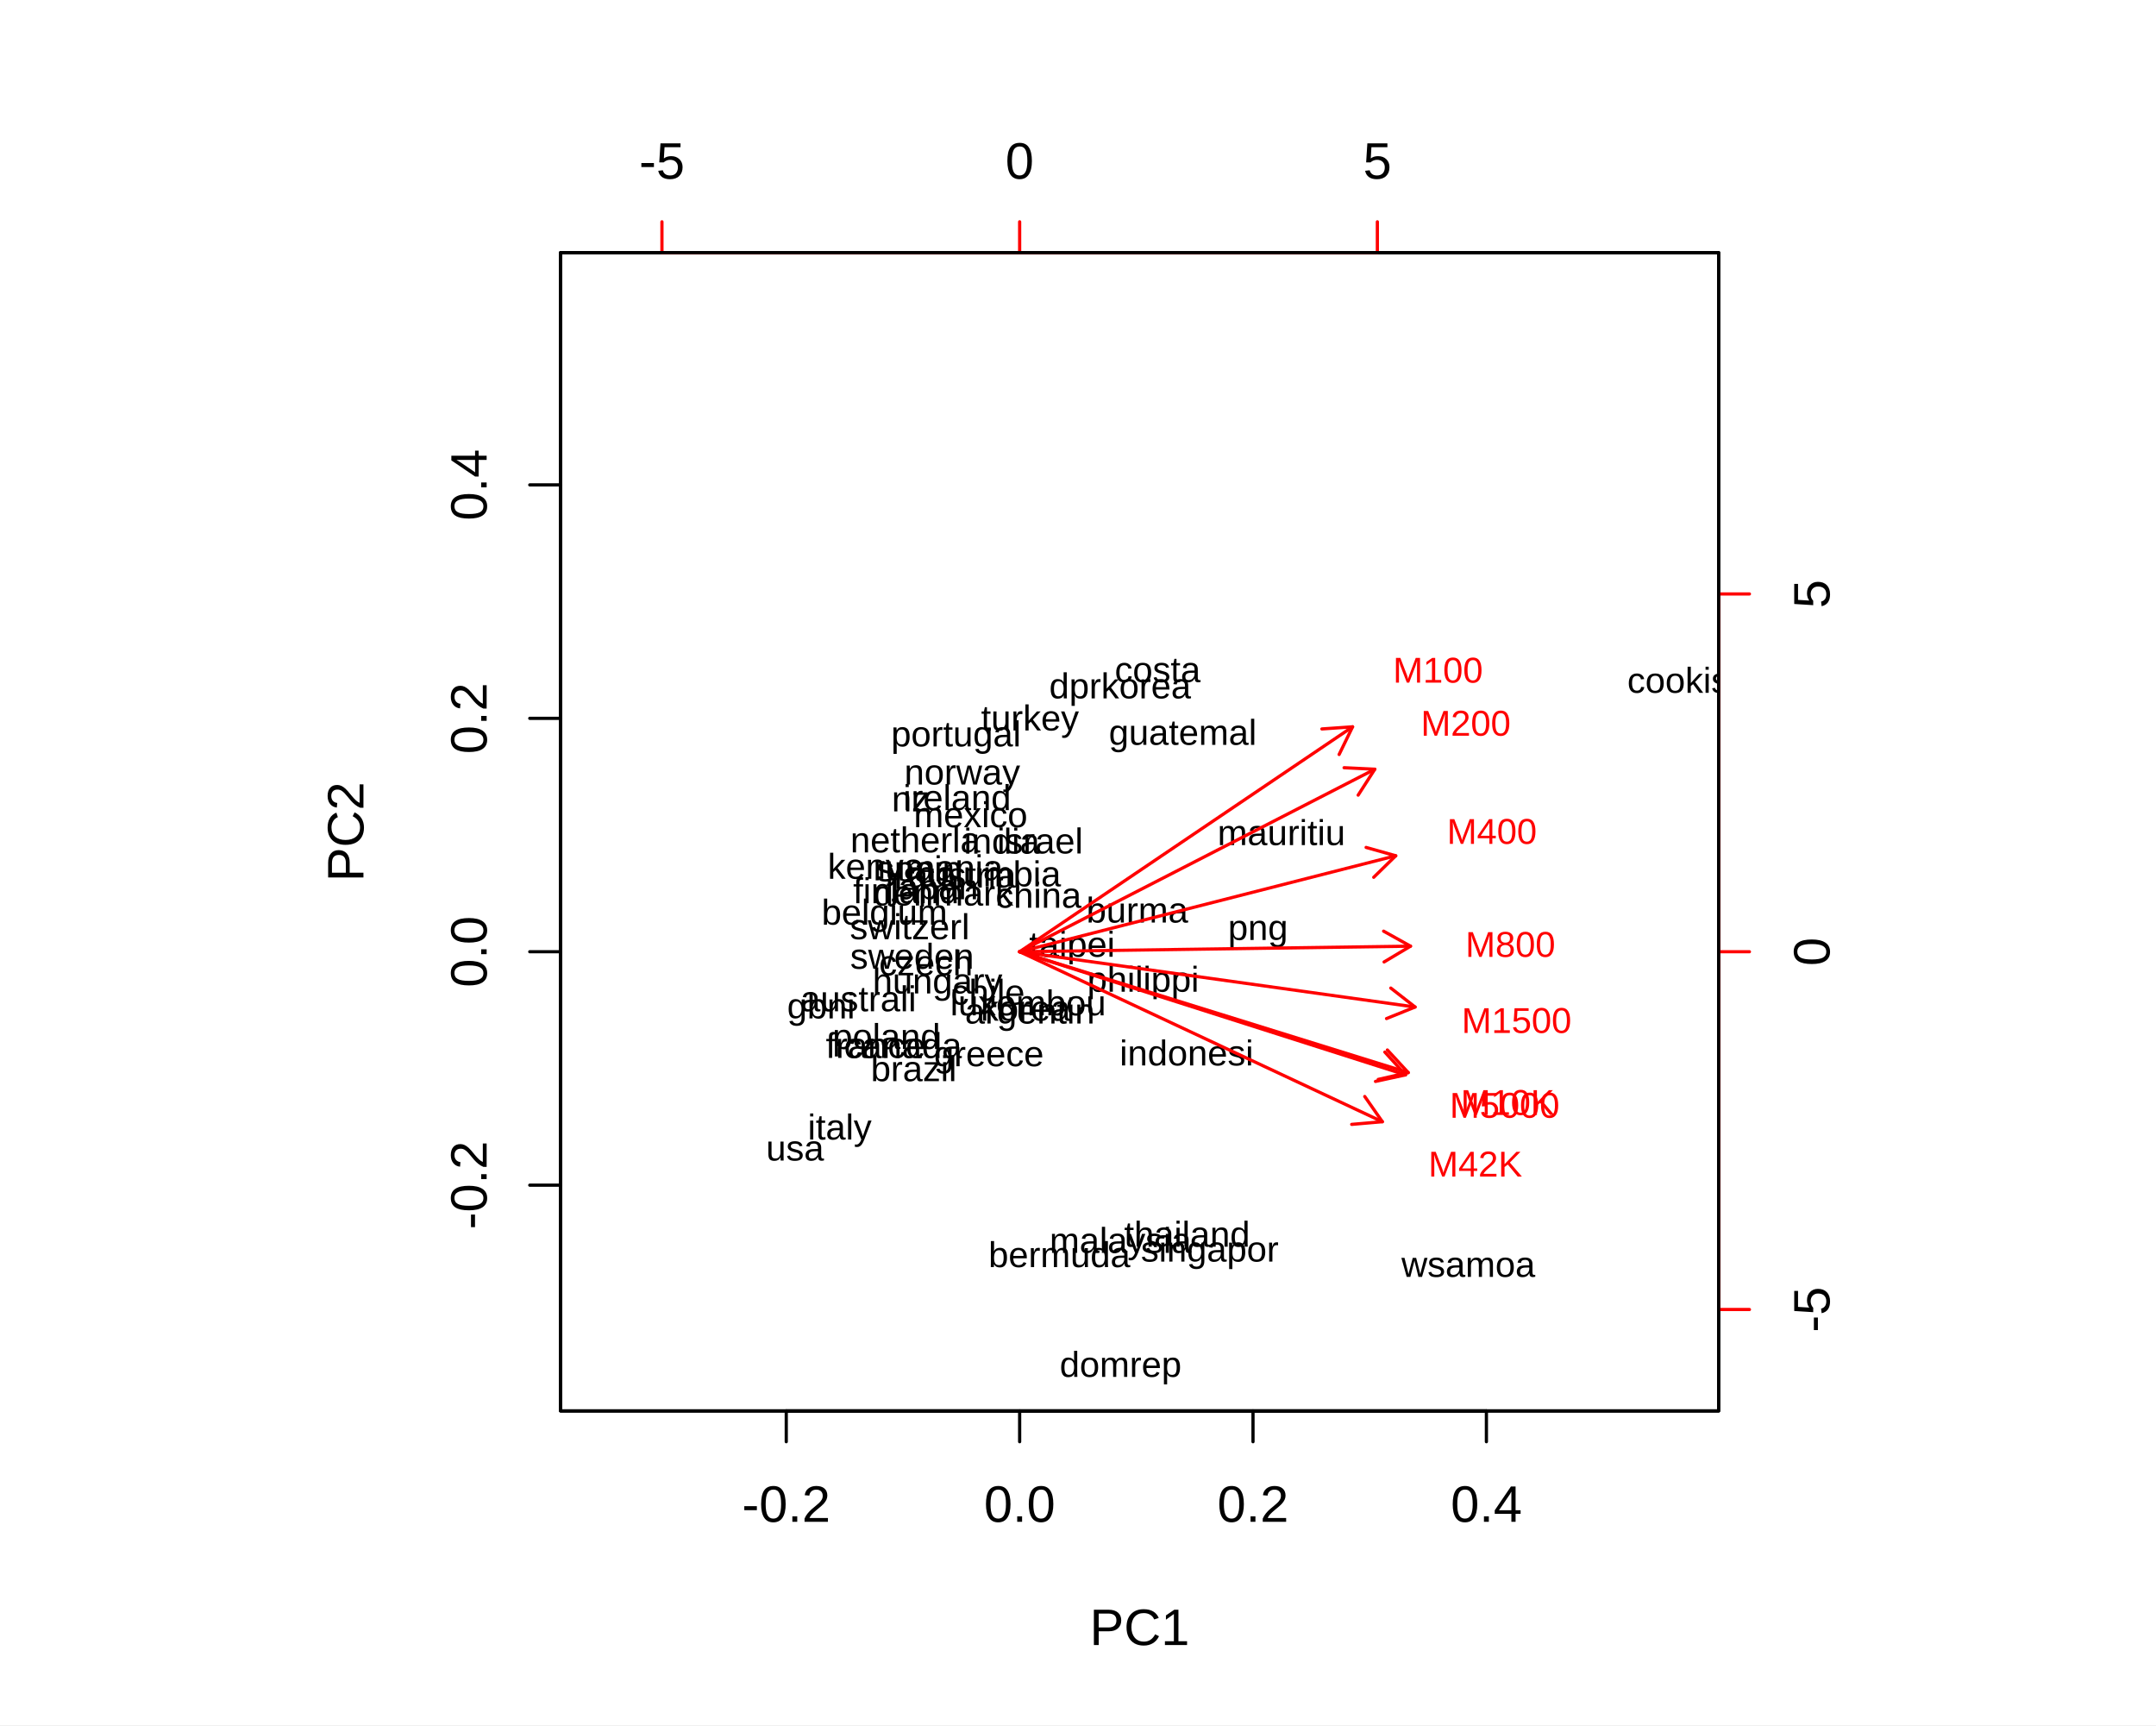
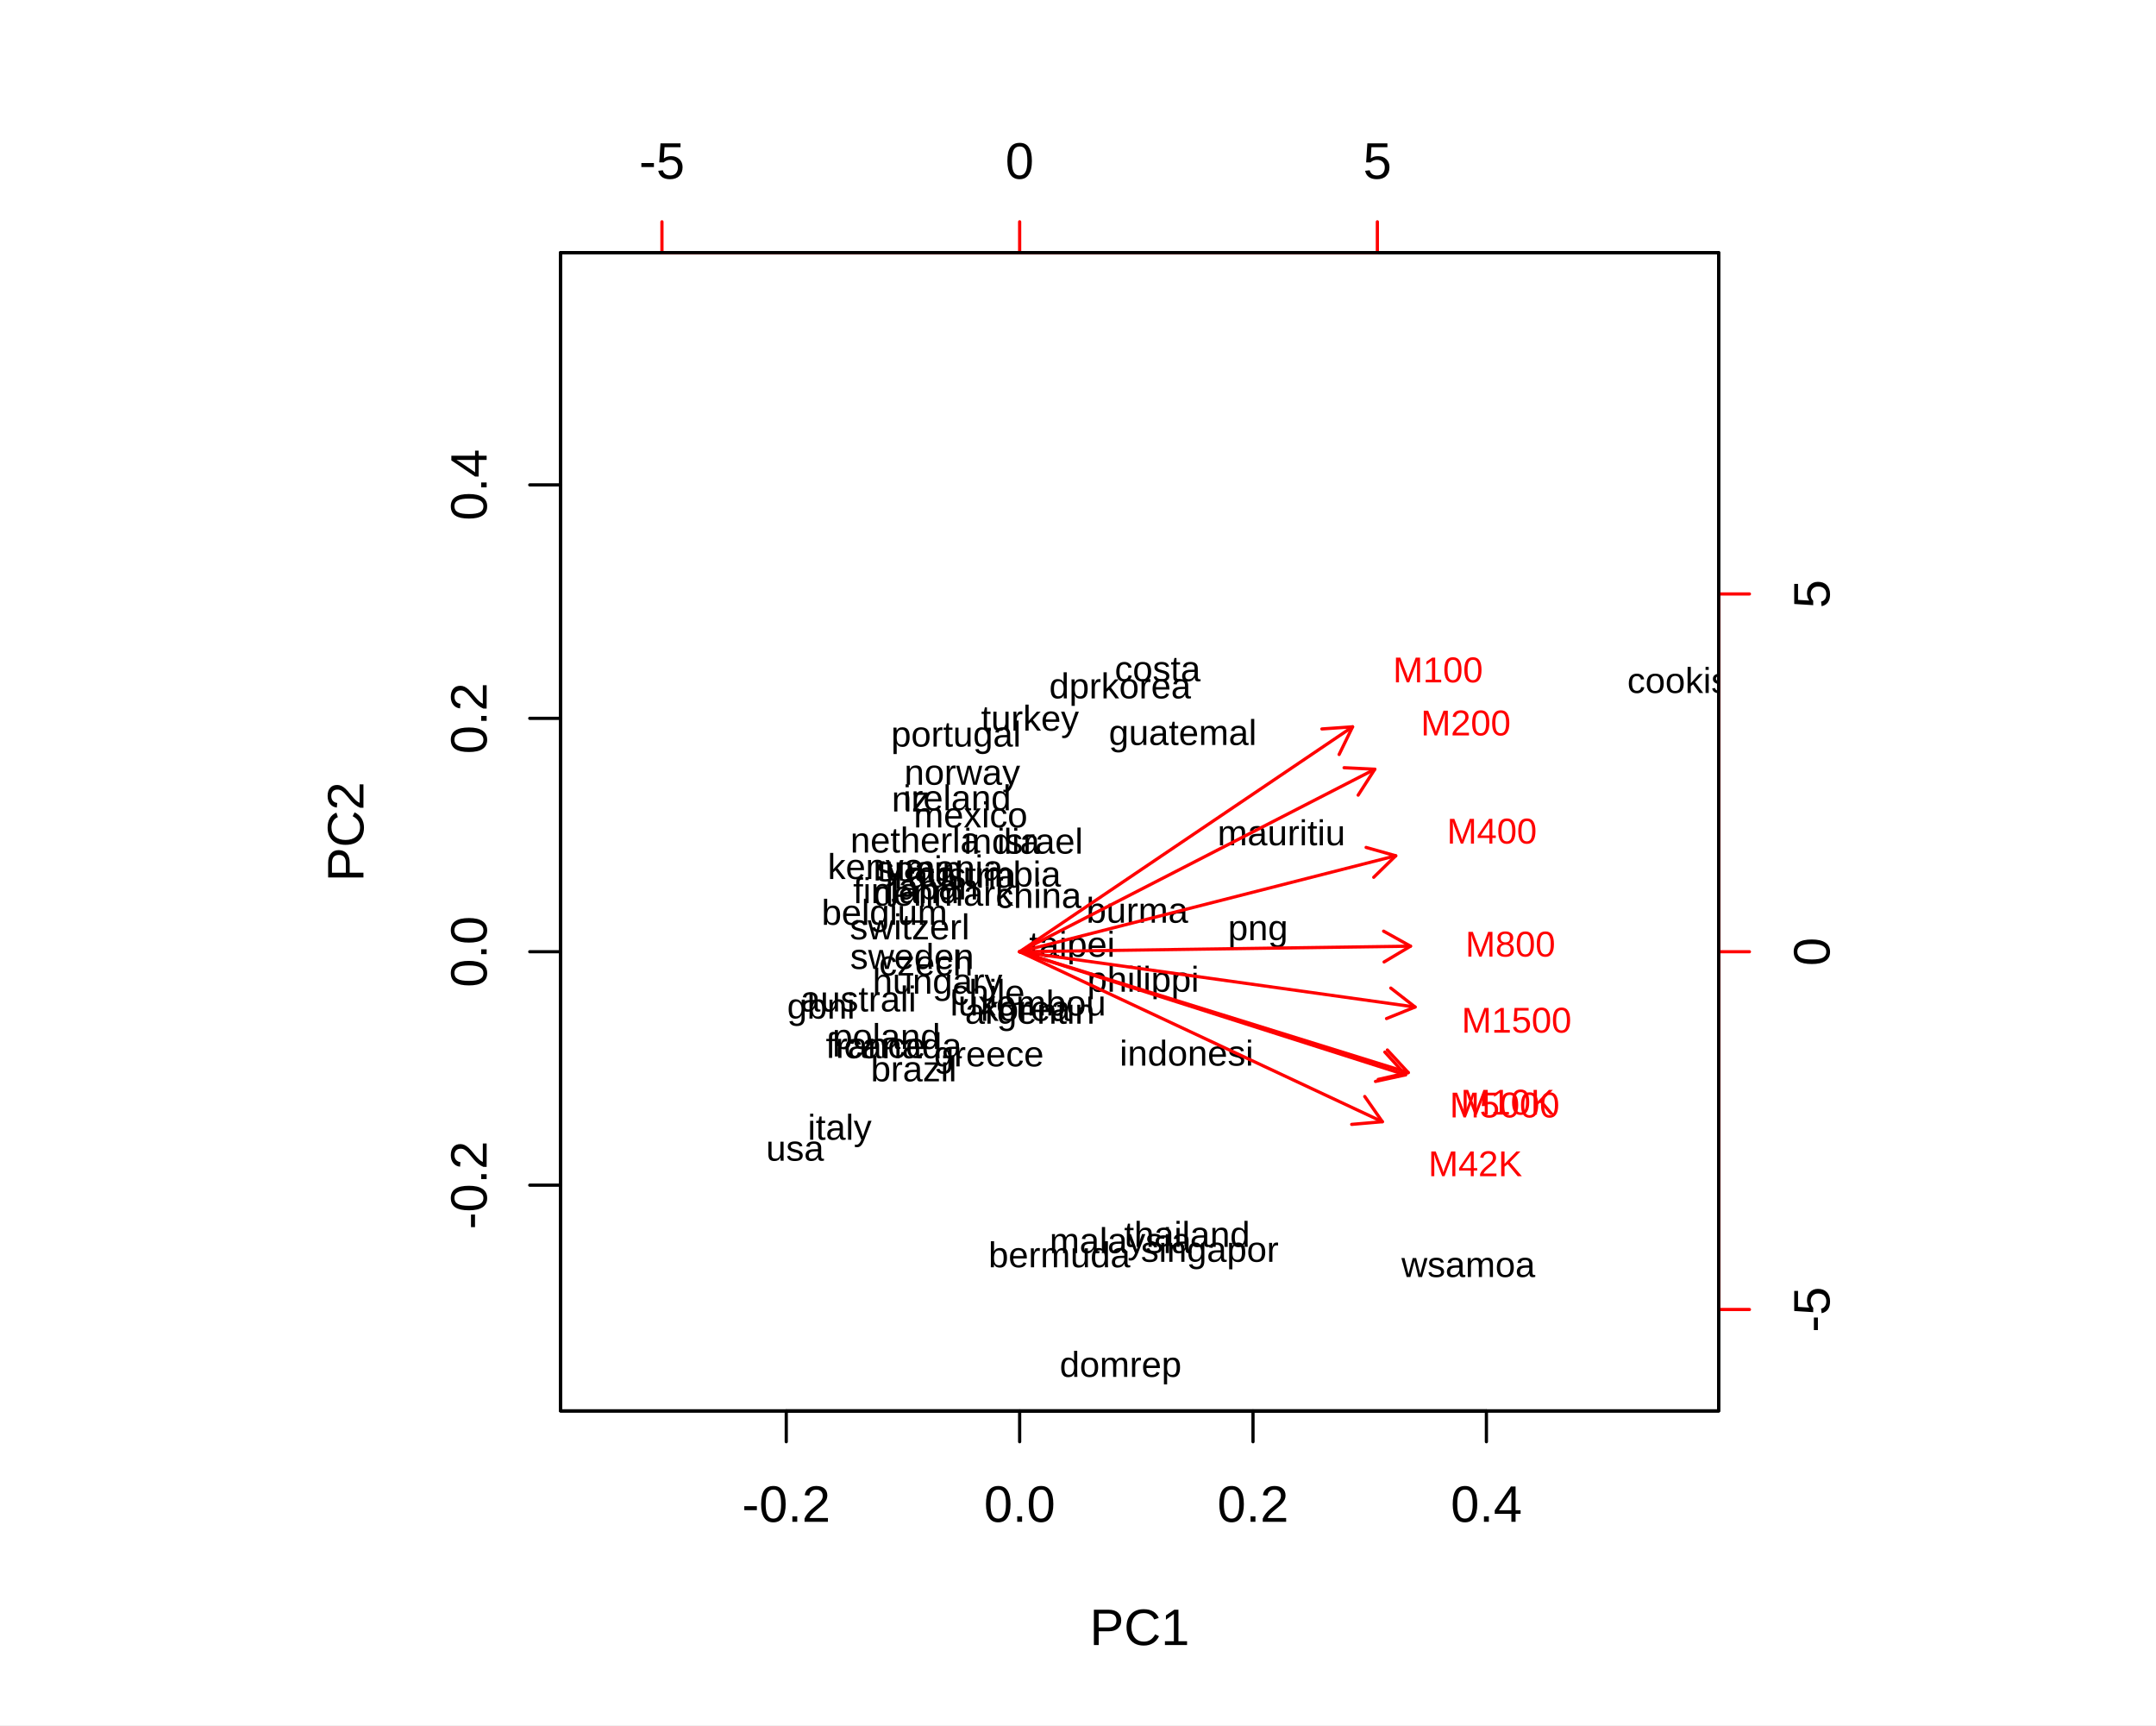
<svg xmlns="http://www.w3.org/2000/svg" viewBox="0 0 504.00 403.20">
  <defs>
    <style type="text/css">
    line, polyline, path, rect, circle {
      fill: none;
      stroke: #000000;
      stroke-linecap: round;
      stroke-linejoin: round;
      stroke-miterlimit: 10.00;
    }
  </style>
  </defs>
  <rect width="100%" height="100%" style="stroke: none; fill: #FFFFFF;" />
  <line x1="183.80" y1="329.76" x2="347.47" y2="329.76" style="stroke-width: 0.75;" />
  <line x1="183.80" y1="329.76" x2="183.80" y2="336.96" style="stroke-width: 0.75;" />
  <line x1="238.36" y1="329.76" x2="238.36" y2="336.96" style="stroke-width: 0.75;" />
  <line x1="292.91" y1="329.76" x2="292.91" y2="336.96" style="stroke-width: 0.75;" />
  <line x1="347.47" y1="329.76" x2="347.47" y2="336.96" style="stroke-width: 0.75;" />
-   <text x="173.46" y="355.68" style="font-size: 12.00px; font-family: Arial;" textLength="20.68px" lengthAdjust="spacingAndGlyphs">-0.2</text>
-   <text x="230.02" y="355.68" style="font-size: 12.00px; font-family: Arial;" textLength="16.68px" lengthAdjust="spacingAndGlyphs">0.0</text>
-   <text x="284.57" y="355.68" style="font-size: 12.00px; font-family: Arial;" textLength="16.68px" lengthAdjust="spacingAndGlyphs">0.2</text>
-   <text x="339.13" y="355.68" style="font-size: 12.00px; font-family: Arial;" textLength="16.68px" lengthAdjust="spacingAndGlyphs">0.4</text>
+   <text x="173.46" y="355.68" style="font-size: 12.00px; font-family: Liberation Sans;" textLength="20.68px" lengthAdjust="spacingAndGlyphs">-0.2</text>
+   <text x="230.02" y="355.68" style="font-size: 12.00px; font-family: Liberation Sans;" textLength="16.68px" lengthAdjust="spacingAndGlyphs">0.0</text>
+   <text x="284.57" y="355.68" style="font-size: 12.00px; font-family: Liberation Sans;" textLength="16.68px" lengthAdjust="spacingAndGlyphs">0.2</text>
+   <text x="339.13" y="355.68" style="font-size: 12.00px; font-family: Liberation Sans;" textLength="16.68px" lengthAdjust="spacingAndGlyphs">0.4</text>
  <line x1="131.04" y1="277.00" x2="131.04" y2="113.33" style="stroke-width: 0.75;" />
  <line x1="131.04" y1="277.00" x2="123.84" y2="277.00" style="stroke-width: 0.75;" />
  <line x1="131.04" y1="222.44" x2="123.84" y2="222.44" style="stroke-width: 0.75;" />
  <line x1="131.04" y1="167.89" x2="123.84" y2="167.89" style="stroke-width: 0.75;" />
  <line x1="131.04" y1="113.33" x2="123.84" y2="113.33" style="stroke-width: 0.75;" />
-   <text transform="translate(113.76,287.34) rotate(-90)" style="font-size: 12.00px; font-family: Arial;" textLength="20.68px" lengthAdjust="spacingAndGlyphs">-0.2</text>
-   <text transform="translate(113.76,230.78) rotate(-90)" style="font-size: 12.00px; font-family: Arial;" textLength="16.68px" lengthAdjust="spacingAndGlyphs">0.0</text>
-   <text transform="translate(113.76,176.23) rotate(-90)" style="font-size: 12.00px; font-family: Arial;" textLength="16.68px" lengthAdjust="spacingAndGlyphs">0.2</text>
-   <text transform="translate(113.76,121.67) rotate(-90)" style="font-size: 12.00px; font-family: Arial;" textLength="16.68px" lengthAdjust="spacingAndGlyphs">0.4</text>
+   <text transform="translate(113.76,287.34) rotate(-90)" style="font-size: 12.00px; font-family: Liberation Sans;" textLength="20.68px" lengthAdjust="spacingAndGlyphs">-0.2</text>
+   <text transform="translate(113.76,230.78) rotate(-90)" style="font-size: 12.00px; font-family: Liberation Sans;" textLength="16.68px" lengthAdjust="spacingAndGlyphs">0.0</text>
+   <text transform="translate(113.76,176.23) rotate(-90)" style="font-size: 12.00px; font-family: Liberation Sans;" textLength="16.68px" lengthAdjust="spacingAndGlyphs">0.2</text>
+   <text transform="translate(113.76,121.67) rotate(-90)" style="font-size: 12.00px; font-family: Liberation Sans;" textLength="16.68px" lengthAdjust="spacingAndGlyphs">0.4</text>
  <polyline points="131.04,329.76 401.76,329.76 401.76,59.04 131.04,59.04 131.04,329.76 " style="stroke-width: 0.75;" />
-   <text x="254.73" y="384.48" style="font-size: 12.00px; font-family: Arial;" textLength="23.34px" lengthAdjust="spacingAndGlyphs">PC1</text>
-   <text transform="translate(84.96,206.07) rotate(-90)" style="font-size: 12.00px; font-family: Arial;" textLength="23.34px" lengthAdjust="spacingAndGlyphs">PC2</text>
+   <text x="254.73" y="384.48" style="font-size: 12.00px; font-family: Liberation Sans;" textLength="23.34px" lengthAdjust="spacingAndGlyphs">PC1</text>
+   <text transform="translate(84.96,206.07) rotate(-90)" style="font-size: 12.00px; font-family: Liberation Sans;" textLength="23.34px" lengthAdjust="spacingAndGlyphs">PC2</text>
  <defs>
    <clipPath id="cpMTMxLjA0fDQwMS43NnwzMjkuNzZ8NTkuMDQ=">
      <rect x="131.04" y="59.04" width="270.72" height="270.72" />
    </clipPath>
  </defs>
  <g clip-path="url(#cpMTMxLjA0fDQwMS43NnwzMjkuNzZ8NTkuMDQ=)">
-     <text x="225.58" y="239.22" style="font-size: 8.40px; font-family: Arial;" textLength="28.91px" lengthAdjust="spacingAndGlyphs">argentin</text>
-   </g>
-   <g clip-path="url(#cpMTMxLjA0fDQwMS43NnwzMjkuNzZ8NTkuMDQ=)">
-     <text x="187.12" y="236.36" style="font-size: 8.40px; font-family: Arial;" textLength="25.79px" lengthAdjust="spacingAndGlyphs">australi</text>
-   </g>
-   <g clip-path="url(#cpMTMxLjA0fDQwMS43NnwzMjkuNzZ8NTkuMDQ=)">
-     <text x="212.30" y="207.43" style="font-size: 8.40px; font-family: Arial;" textLength="24.01px" lengthAdjust="spacingAndGlyphs">austria</text>
-   </g>
-   <g clip-path="url(#cpMTMxLjA0fDQwMS43NnwzMjkuNzZ8NTkuMDQ=)">
-     <text x="192.06" y="216.11" style="font-size: 8.40px; font-family: Arial;" textLength="28.02px" lengthAdjust="spacingAndGlyphs">belgium</text>
-   </g>
-   <g clip-path="url(#cpMTMxLjA0fDQwMS43NnwzMjkuNzZ8NTkuMDQ=)">
-     <text x="231.07" y="296.15" style="font-size: 8.40px; font-family: Arial;" textLength="31.57px" lengthAdjust="spacingAndGlyphs">bermuda</text>
-   </g>
-   <g clip-path="url(#cpMTMxLjA0fDQwMS43NnwzMjkuNzZ8NTkuMDQ=)">
-     <text x="203.56" y="252.69" style="font-size: 8.40px; font-family: Arial;" textLength="19.12px" lengthAdjust="spacingAndGlyphs">brazil</text>
-   </g>
-   <g clip-path="url(#cpMTMxLjA0fDQwMS43NnwzMjkuNzZ8NTkuMDQ=)">
-     <text x="253.94" y="215.62" style="font-size: 8.40px; font-family: Arial;" textLength="22.68px" lengthAdjust="spacingAndGlyphs">burma</text>
-   </g>
-   <g clip-path="url(#cpMTMxLjA0fDQwMS43NnwzMjkuNzZ8NTkuMDQ=)">
-     <text x="197.29" y="247.29" style="font-size: 8.40px; font-family: Arial;" textLength="26.25px" lengthAdjust="spacingAndGlyphs">canada</text>
-   </g>
-   <g clip-path="url(#cpMTMxLjA0fDQwMS43NnwzMjkuNzZ8NTkuMDQ=)">
-     <text x="222.31" y="234.81" style="font-size: 8.40px; font-family: Arial;" textLength="16.45px" lengthAdjust="spacingAndGlyphs">chile</text>
-   </g>
-   <g clip-path="url(#cpMTMxLjA0fDQwMS43NnwzMjkuNzZ8NTkuMDQ=)">
-     <text x="232.73" y="212.16" style="font-size: 8.40px; font-family: Arial;" textLength="19.12px" lengthAdjust="spacingAndGlyphs">china</text>
-   </g>
-   <g clip-path="url(#cpMTMxLjA0fDQwMS43NnwzMjkuNzZ8NTkuMDQ=)">
-     <text x="214.41" y="207.16" style="font-size: 8.40px; font-family: Arial;" textLength="32.02px" lengthAdjust="spacingAndGlyphs">columbia</text>
-   </g>
-   <g clip-path="url(#cpMTMxLjA0fDQwMS43NnwzMjkuNzZ8NTkuMDQ=)">
-     <text x="380.40" y="161.92" style="font-size: 8.40px; font-family: Arial;" textLength="22.68px" lengthAdjust="spacingAndGlyphs">cookis</text>
-   </g>
-   <g clip-path="url(#cpMTMxLjA0fDQwMS43NnwzMjkuNzZ8NTkuMDQ=)">
-     <text x="260.58" y="159.42" style="font-size: 8.40px; font-family: Arial;" textLength="19.12px" lengthAdjust="spacingAndGlyphs">costa</text>
-   </g>
-   <g clip-path="url(#cpMTMxLjA0fDQwMS43NnwzMjkuNzZ8NTkuMDQ=)">
-     <text x="205.49" y="227.96" style="font-size: 8.40px; font-family: Arial;" textLength="20.90px" lengthAdjust="spacingAndGlyphs">czech</text>
-   </g>
-   <g clip-path="url(#cpMTMxLjA0fDQwMS43NnwzMjkuNzZ8NTkuMDQ=)">
-     <text x="204.18" y="211.64" style="font-size: 8.40px; font-family: Arial;" textLength="31.12px" lengthAdjust="spacingAndGlyphs">denmark</text>
-   </g>
-   <g clip-path="url(#cpMTMxLjA0fDQwMS43NnwzMjkuNzZ8NTkuMDQ=)">
-     <text x="247.71" y="321.80" style="font-size: 8.40px; font-family: Arial;" textLength="27.12px" lengthAdjust="spacingAndGlyphs">domrep</text>
-   </g>
-   <g clip-path="url(#cpMTMxLjA0fDQwMS43NnwzMjkuNzZ8NTkuMDQ=)">
-     <text x="199.42" y="211.10" style="font-size: 8.40px; font-family: Arial;" textLength="23.57px" lengthAdjust="spacingAndGlyphs">finland</text>
-   </g>
-   <g clip-path="url(#cpMTMxLjA0fDQwMS43NnwzMjkuNzZ8NTkuMDQ=)">
-     <text x="193.04" y="247.26" style="font-size: 8.40px; font-family: Arial;" textLength="22.23px" lengthAdjust="spacingAndGlyphs">france</text>
-   </g>
-   <g clip-path="url(#cpMTMxLjA0fDQwMS43NnwzMjkuNzZ8NTkuMDQ=)">
-     <text x="184.00" y="238.02" style="font-size: 8.40px; font-family: Arial;" textLength="15.12px" lengthAdjust="spacingAndGlyphs">gbni</text>
-   </g>
-   <g clip-path="url(#cpMTMxLjA0fDQwMS43NnwzMjkuNzZ8NTkuMDQ=)">
-     <text x="218.33" y="249.20" style="font-size: 8.40px; font-family: Arial;" textLength="24.46px" lengthAdjust="spacingAndGlyphs">greece</text>
-   </g>
-   <g clip-path="url(#cpMTMxLjA0fDQwMS43NnwzMjkuNzZ8NTkuMDQ=)">
-     <text x="259.20" y="174.08" style="font-size: 8.40px; font-family: Arial;" textLength="32.91px" lengthAdjust="spacingAndGlyphs">guatemal</text>
-   </g>
-   <g clip-path="url(#cpMTMxLjA0fDQwMS43NnwzMjkuNzZ8NTkuMDQ=)">
-     <text x="203.98" y="232.19" style="font-size: 8.40px; font-family: Arial;" textLength="28.91px" lengthAdjust="spacingAndGlyphs">hungary</text>
-   </g>
-   <g clip-path="url(#cpMTMxLjA0fDQwMS43NnwzMjkuNzZ8NTkuMDQ=)">
-     <text x="225.31" y="199.51" style="font-size: 8.40px; font-family: Arial;" textLength="16.90px" lengthAdjust="spacingAndGlyphs">india</text>
-   </g>
-   <g clip-path="url(#cpMTMxLjA0fDQwMS43NnwzMjkuNzZ8NTkuMDQ=)">
-     <text x="261.73" y="249.02" style="font-size: 8.40px; font-family: Arial;" textLength="29.80px" lengthAdjust="spacingAndGlyphs">indonesi</text>
-   </g>
-   <g clip-path="url(#cpMTMxLjA0fDQwMS43NnwzMjkuNzZ8NTkuMDQ=)">
-     <text x="211.14" y="189.34" style="font-size: 8.40px; font-family: Arial;" textLength="24.02px" lengthAdjust="spacingAndGlyphs">ireland</text>
-   </g>
-   <g clip-path="url(#cpMTMxLjA0fDQwMS43NnwzMjkuNzZ8NTkuMDQ=)">
-     <text x="233.09" y="199.47" style="font-size: 8.40px; font-family: Arial;" textLength="19.12px" lengthAdjust="spacingAndGlyphs">israel</text>
-   </g>
-   <g clip-path="url(#cpMTMxLjA0fDQwMS43NnwzMjkuNzZ8NTkuMDQ=)">
-     <text x="188.82" y="266.33" style="font-size: 8.40px; font-family: Arial;" textLength="14.23px" lengthAdjust="spacingAndGlyphs">italy</text>
-   </g>
-   <g clip-path="url(#cpMTMxLjA0fDQwMS43NnwzMjkuNzZ8NTkuMDQ=)">
-     <text x="208.14" y="210.17" style="font-size: 8.40px; font-family: Arial;" textLength="19.57px" lengthAdjust="spacingAndGlyphs">japan</text>
-   </g>
-   <g clip-path="url(#cpMTMxLjA0fDQwMS43NnwzMjkuNzZ8NTkuMDQ=)">
-     <text x="193.48" y="205.39" style="font-size: 8.40px; font-family: Arial;" textLength="21.35px" lengthAdjust="spacingAndGlyphs">kenya</text>
-   </g>
-   <g clip-path="url(#cpMTMxLjA0fDQwMS43NnwzMjkuNzZ8NTkuMDQ=)">
-     <text x="229.24" y="238.56" style="font-size: 8.40px; font-family: Arial;" textLength="20.01px" lengthAdjust="spacingAndGlyphs">korea</text>
-   </g>
-   <g clip-path="url(#cpMTMxLjA0fDQwMS43NnwzMjkuNzZ8NTkuMDQ=)">
-     <text x="245.26" y="163.22" style="font-size: 8.40px; font-family: Arial;" textLength="31.57px" lengthAdjust="spacingAndGlyphs">dprkorea</text>
-   </g>
-   <g clip-path="url(#cpMTMxLjA0fDQwMS43NnwzMjkuNzZ8NTkuMDQ=)">
-     <text x="222.12" y="237.31" style="font-size: 8.40px; font-family: Arial;" textLength="34.69px" lengthAdjust="spacingAndGlyphs">luxembou</text>
-   </g>
-   <g clip-path="url(#cpMTMxLjA0fDQwMS43NnwzMjkuNzZ8NTkuMDQ=)">
-     <text x="245.35" y="292.82" style="font-size: 8.40px; font-family: Arial;" textLength="31.57px" lengthAdjust="spacingAndGlyphs">malaysia</text>
-   </g>
-   <g clip-path="url(#cpMTMxLjA0fDQwMS43NnwzMjkuNzZ8NTkuMDQ=)">
-     <text x="284.61" y="197.52" style="font-size: 8.40px; font-family: Arial;" textLength="28.45px" lengthAdjust="spacingAndGlyphs">mauritiu</text>
-   </g>
-   <g clip-path="url(#cpMTMxLjA0fDQwMS43NnwzMjkuNzZ8NTkuMDQ=)">
-     <text x="213.59" y="193.34" style="font-size: 8.40px; font-family: Arial;" textLength="25.34px" lengthAdjust="spacingAndGlyphs">mexico</text>
-   </g>
-   <g clip-path="url(#cpMTMxLjA0fDQwMS43NnwzMjkuNzZ8NTkuMDQ=)">
-     <text x="198.78" y="199.22" style="font-size: 8.40px; font-family: Arial;" textLength="28.91px" lengthAdjust="spacingAndGlyphs">netherla</text>
-   </g>
-   <g clip-path="url(#cpMTMxLjA0fDQwMS43NnwzMjkuNzZ8NTkuMDQ=)">
-     <text x="208.45" y="189.63" style="font-size: 8.40px; font-family: Arial;" textLength="8.45px" lengthAdjust="spacingAndGlyphs">nz</text>
-   </g>
-   <g clip-path="url(#cpMTMxLjA0fDQwMS43NnwzMjkuNzZ8NTkuMDQ=)">
-     <text x="211.40" y="183.36" style="font-size: 8.40px; font-family: Arial;" textLength="25.79px" lengthAdjust="spacingAndGlyphs">norway</text>
-   </g>
-   <g clip-path="url(#cpMTMxLjA0fDQwMS43NnwzMjkuNzZ8NTkuMDQ=)">
-     <text x="287.06" y="219.69" style="font-size: 8.40px; font-family: Arial;" textLength="13.35px" lengthAdjust="spacingAndGlyphs">png</text>
-   </g>
-   <g clip-path="url(#cpMTMxLjA0fDQwMS43NnwzMjkuNzZ8NTkuMDQ=)">
-     <text x="254.14" y="231.79" style="font-size: 8.40px; font-family: Arial;" textLength="24.91px" lengthAdjust="spacingAndGlyphs">philippi</text>
-   </g>
-   <g clip-path="url(#cpMTMxLjA0fDQwMS43NnwzMjkuNzZ8NTkuMDQ=)">
-     <text x="194.61" y="245.17" style="font-size: 8.40px; font-family: Arial;" textLength="24.02px" lengthAdjust="spacingAndGlyphs">poland</text>
-   </g>
-   <g clip-path="url(#cpMTMxLjA0fDQwMS43NnwzMjkuNzZ8NTkuMDQ=)">
-     <text x="208.31" y="174.45" style="font-size: 8.40px; font-family: Arial;" textLength="28.91px" lengthAdjust="spacingAndGlyphs">portugal</text>
-   </g>
-   <g clip-path="url(#cpMTMxLjA0fDQwMS43NnwzMjkuNzZ8NTkuMDQ=)">
-     <text x="204.13" y="205.75" style="font-size: 8.40px; font-family: Arial;" textLength="28.90px" lengthAdjust="spacingAndGlyphs">rumania</text>
-   </g>
-   <g clip-path="url(#cpMTMxLjA0fDQwMS43NnwzMjkuNzZ8NTkuMDQ=)">
-     <text x="266.69" y="294.86" style="font-size: 8.40px; font-family: Arial;" textLength="30.69px" lengthAdjust="spacingAndGlyphs">singapor</text>
-   </g>
-   <g clip-path="url(#cpMTMxLjA0fDQwMS43NnwzMjkuNzZ8NTkuMDQ=)">
-     <text x="204.85" y="205.97" style="font-size: 8.40px; font-family: Arial;" textLength="19.12px" lengthAdjust="spacingAndGlyphs">spain</text>
-   </g>
-   <g clip-path="url(#cpMTMxLjA0fDQwMS43NnwzMjkuNzZ8NTkuMDQ=)">
-     <text x="198.74" y="226.42" style="font-size: 8.40px; font-family: Arial;" textLength="27.57px" lengthAdjust="spacingAndGlyphs">sweden</text>
-   </g>
-   <g clip-path="url(#cpMTMxLjA0fDQwMS43NnwzMjkuNzZ8NTkuMDQ=)">
-     <text x="198.66" y="219.51" style="font-size: 8.40px; font-family: Arial;" textLength="26.67px" lengthAdjust="spacingAndGlyphs">switzerl</text>
-   </g>
-   <g clip-path="url(#cpMTMxLjA0fDQwMS43NnwzMjkuNzZ8NTkuMDQ=)">
-     <text x="240.58" y="223.62" style="font-size: 8.40px; font-family: Arial;" textLength="19.12px" lengthAdjust="spacingAndGlyphs">taipei</text>
-   </g>
-   <g clip-path="url(#cpMTMxLjA0fDQwMS43NnwzMjkuNzZ8NTkuMDQ=)">
-     <text x="262.78" y="291.38" style="font-size: 8.40px; font-family: Arial;" textLength="28.02px" lengthAdjust="spacingAndGlyphs">thailand</text>
-   </g>
-   <g clip-path="url(#cpMTMxLjA0fDQwMS43NnwzMjkuNzZ8NTkuMDQ=)">
-     <text x="229.34" y="170.72" style="font-size: 8.40px; font-family: Arial;" textLength="21.79px" lengthAdjust="spacingAndGlyphs">turkey</text>
-   </g>
-   <g clip-path="url(#cpMTMxLjA0fDQwMS43NnwzMjkuNzZ8NTkuMDQ=)">
-     <text x="179.08" y="271.24" style="font-size: 8.40px; font-family: Arial;" textLength="12.90px" lengthAdjust="spacingAndGlyphs">usa</text>
-   </g>
-   <g clip-path="url(#cpMTMxLjA0fDQwMS43NnwzMjkuNzZ8NTkuMDQ=)">
-     <text x="327.61" y="298.43" style="font-size: 8.40px; font-family: Arial;" textLength="29.79px" lengthAdjust="spacingAndGlyphs">wsamoa</text>
+     <text x="225.58" y="239.26" style="font-size: 8.40px; font-family: Liberation Sans;" textLength="28.91px" lengthAdjust="spacingAndGlyphs">argentin</text>
+   </g>
+   <g clip-path="url(#cpMTMxLjA0fDQwMS43NnwzMjkuNzZ8NTkuMDQ=)">
+     <text x="187.12" y="236.40" style="font-size: 8.40px; font-family: Liberation Sans;" textLength="25.79px" lengthAdjust="spacingAndGlyphs">australi</text>
+   </g>
+   <g clip-path="url(#cpMTMxLjA0fDQwMS43NnwzMjkuNzZ8NTkuMDQ=)">
+     <text x="212.30" y="207.46" style="font-size: 8.40px; font-family: Liberation Sans;" textLength="24.01px" lengthAdjust="spacingAndGlyphs">austria</text>
+   </g>
+   <g clip-path="url(#cpMTMxLjA0fDQwMS43NnwzMjkuNzZ8NTkuMDQ=)">
+     <text x="192.06" y="216.15" style="font-size: 8.40px; font-family: Liberation Sans;" textLength="28.02px" lengthAdjust="spacingAndGlyphs">belgium</text>
+   </g>
+   <g clip-path="url(#cpMTMxLjA0fDQwMS43NnwzMjkuNzZ8NTkuMDQ=)">
+     <text x="231.07" y="296.19" style="font-size: 8.40px; font-family: Liberation Sans;" textLength="31.57px" lengthAdjust="spacingAndGlyphs">bermuda</text>
+   </g>
+   <g clip-path="url(#cpMTMxLjA0fDQwMS43NnwzMjkuNzZ8NTkuMDQ=)">
+     <text x="203.56" y="252.73" style="font-size: 8.40px; font-family: Liberation Sans;" textLength="19.12px" lengthAdjust="spacingAndGlyphs">brazil</text>
+   </g>
+   <g clip-path="url(#cpMTMxLjA0fDQwMS43NnwzMjkuNzZ8NTkuMDQ=)">
+     <text x="253.94" y="215.66" style="font-size: 8.40px; font-family: Liberation Sans;" textLength="22.68px" lengthAdjust="spacingAndGlyphs">burma</text>
+   </g>
+   <g clip-path="url(#cpMTMxLjA0fDQwMS43NnwzMjkuNzZ8NTkuMDQ=)">
+     <text x="197.29" y="247.33" style="font-size: 8.40px; font-family: Liberation Sans;" textLength="26.25px" lengthAdjust="spacingAndGlyphs">canada</text>
+   </g>
+   <g clip-path="url(#cpMTMxLjA0fDQwMS43NnwzMjkuNzZ8NTkuMDQ=)">
+     <text x="222.31" y="234.85" style="font-size: 8.40px; font-family: Liberation Sans;" textLength="16.45px" lengthAdjust="spacingAndGlyphs">chile</text>
+   </g>
+   <g clip-path="url(#cpMTMxLjA0fDQwMS43NnwzMjkuNzZ8NTkuMDQ=)">
+     <text x="232.73" y="212.20" style="font-size: 8.40px; font-family: Liberation Sans;" textLength="19.12px" lengthAdjust="spacingAndGlyphs">china</text>
+   </g>
+   <g clip-path="url(#cpMTMxLjA0fDQwMS43NnwzMjkuNzZ8NTkuMDQ=)">
+     <text x="214.41" y="207.20" style="font-size: 8.40px; font-family: Liberation Sans;" textLength="32.02px" lengthAdjust="spacingAndGlyphs">columbia</text>
+   </g>
+   <g clip-path="url(#cpMTMxLjA0fDQwMS43NnwzMjkuNzZ8NTkuMDQ=)">
+     <text x="380.40" y="161.96" style="font-size: 8.40px; font-family: Liberation Sans;" textLength="22.68px" lengthAdjust="spacingAndGlyphs">cookis</text>
+   </g>
+   <g clip-path="url(#cpMTMxLjA0fDQwMS43NnwzMjkuNzZ8NTkuMDQ=)">
+     <text x="260.58" y="159.22" style="font-size: 8.40px; font-family: Liberation Sans;" textLength="19.12px" lengthAdjust="spacingAndGlyphs">costa</text>
+   </g>
+   <g clip-path="url(#cpMTMxLjA0fDQwMS43NnwzMjkuNzZ8NTkuMDQ=)">
+     <text x="205.49" y="228.00" style="font-size: 8.40px; font-family: Liberation Sans;" textLength="20.90px" lengthAdjust="spacingAndGlyphs">czech</text>
+   </g>
+   <g clip-path="url(#cpMTMxLjA0fDQwMS43NnwzMjkuNzZ8NTkuMDQ=)">
+     <text x="204.18" y="211.68" style="font-size: 8.40px; font-family: Liberation Sans;" textLength="31.12px" lengthAdjust="spacingAndGlyphs">denmark</text>
+   </g>
+   <g clip-path="url(#cpMTMxLjA0fDQwMS43NnwzMjkuNzZ8NTkuMDQ=)">
+     <text x="247.71" y="321.80" style="font-size: 8.40px; font-family: Liberation Sans;" textLength="27.12px" lengthAdjust="spacingAndGlyphs">domrep</text>
+   </g>
+   <g clip-path="url(#cpMTMxLjA0fDQwMS43NnwzMjkuNzZ8NTkuMDQ=)">
+     <text x="199.42" y="211.09" style="font-size: 8.40px; font-family: Liberation Sans;" textLength="23.57px" lengthAdjust="spacingAndGlyphs">finland</text>
+   </g>
+   <g clip-path="url(#cpMTMxLjA0fDQwMS43NnwzMjkuNzZ8NTkuMDQ=)">
+     <text x="193.04" y="247.25" style="font-size: 8.40px; font-family: Liberation Sans;" textLength="22.23px" lengthAdjust="spacingAndGlyphs">france</text>
+   </g>
+   <g clip-path="url(#cpMTMxLjA0fDQwMS43NnwzMjkuNzZ8NTkuMDQ=)">
+     <text x="184.00" y="238.06" style="font-size: 8.40px; font-family: Liberation Sans;" textLength="15.12px" lengthAdjust="spacingAndGlyphs">gbni</text>
+   </g>
+   <g clip-path="url(#cpMTMxLjA0fDQwMS43NnwzMjkuNzZ8NTkuMDQ=)">
+     <text x="218.33" y="249.24" style="font-size: 8.40px; font-family: Liberation Sans;" textLength="24.46px" lengthAdjust="spacingAndGlyphs">greece</text>
+   </g>
+   <g clip-path="url(#cpMTMxLjA0fDQwMS43NnwzMjkuNzZ8NTkuMDQ=)">
+     <text x="259.20" y="174.12" style="font-size: 8.40px; font-family: Liberation Sans;" textLength="32.91px" lengthAdjust="spacingAndGlyphs">guatemal</text>
+   </g>
+   <g clip-path="url(#cpMTMxLjA0fDQwMS43NnwzMjkuNzZ8NTkuMDQ=)">
+     <text x="203.98" y="232.24" style="font-size: 8.40px; font-family: Liberation Sans;" textLength="28.91px" lengthAdjust="spacingAndGlyphs">hungary</text>
+   </g>
+   <g clip-path="url(#cpMTMxLjA0fDQwMS43NnwzMjkuNzZ8NTkuMDQ=)">
+     <text x="225.31" y="199.54" style="font-size: 8.40px; font-family: Liberation Sans;" textLength="16.90px" lengthAdjust="spacingAndGlyphs">india</text>
+   </g>
+   <g clip-path="url(#cpMTMxLjA0fDQwMS43NnwzMjkuNzZ8NTkuMDQ=)">
+     <text x="261.73" y="249.06" style="font-size: 8.40px; font-family: Liberation Sans;" textLength="29.80px" lengthAdjust="spacingAndGlyphs">indonesi</text>
+   </g>
+   <g clip-path="url(#cpMTMxLjA0fDQwMS43NnwzMjkuNzZ8NTkuMDQ=)">
+     <text x="211.14" y="189.38" style="font-size: 8.40px; font-family: Liberation Sans;" textLength="24.02px" lengthAdjust="spacingAndGlyphs">ireland</text>
+   </g>
+   <g clip-path="url(#cpMTMxLjA0fDQwMS43NnwzMjkuNzZ8NTkuMDQ=)">
+     <text x="233.09" y="199.51" style="font-size: 8.40px; font-family: Liberation Sans;" textLength="19.12px" lengthAdjust="spacingAndGlyphs">israel</text>
+   </g>
+   <g clip-path="url(#cpMTMxLjA0fDQwMS43NnwzMjkuNzZ8NTkuMDQ=)">
+     <text x="188.82" y="266.38" style="font-size: 8.40px; font-family: Liberation Sans;" textLength="14.23px" lengthAdjust="spacingAndGlyphs">italy</text>
+   </g>
+   <g clip-path="url(#cpMTMxLjA0fDQwMS43NnwzMjkuNzZ8NTkuMDQ=)">
+     <text x="208.14" y="210.21" style="font-size: 8.40px; font-family: Liberation Sans;" textLength="19.57px" lengthAdjust="spacingAndGlyphs">japan</text>
+   </g>
+   <g clip-path="url(#cpMTMxLjA0fDQwMS43NnwzMjkuNzZ8NTkuMDQ=)">
+     <text x="193.48" y="205.44" style="font-size: 8.40px; font-family: Liberation Sans;" textLength="21.35px" lengthAdjust="spacingAndGlyphs">kenya</text>
+   </g>
+   <g clip-path="url(#cpMTMxLjA0fDQwMS43NnwzMjkuNzZ8NTkuMDQ=)">
+     <text x="229.24" y="238.60" style="font-size: 8.40px; font-family: Liberation Sans;" textLength="20.01px" lengthAdjust="spacingAndGlyphs">korea</text>
+   </g>
+   <g clip-path="url(#cpMTMxLjA0fDQwMS43NnwzMjkuNzZ8NTkuMDQ=)">
+     <text x="245.26" y="163.22" style="font-size: 8.40px; font-family: Liberation Sans;" textLength="31.57px" lengthAdjust="spacingAndGlyphs">dprkorea</text>
+   </g>
+   <g clip-path="url(#cpMTMxLjA0fDQwMS43NnwzMjkuNzZ8NTkuMDQ=)">
+     <text x="222.12" y="237.35" style="font-size: 8.40px; font-family: Liberation Sans;" textLength="34.69px" lengthAdjust="spacingAndGlyphs">luxembou</text>
+   </g>
+   <g clip-path="url(#cpMTMxLjA0fDQwMS43NnwzMjkuNzZ8NTkuMDQ=)">
+     <text x="245.35" y="292.87" style="font-size: 8.40px; font-family: Liberation Sans;" textLength="31.57px" lengthAdjust="spacingAndGlyphs">malaysia</text>
+   </g>
+   <g clip-path="url(#cpMTMxLjA0fDQwMS43NnwzMjkuNzZ8NTkuMDQ=)">
+     <text x="284.61" y="197.56" style="font-size: 8.40px; font-family: Liberation Sans;" textLength="28.45px" lengthAdjust="spacingAndGlyphs">mauritiu</text>
+   </g>
+   <g clip-path="url(#cpMTMxLjA0fDQwMS43NnwzMjkuNzZ8NTkuMDQ=)">
+     <text x="213.59" y="193.38" style="font-size: 8.40px; font-family: Liberation Sans;" textLength="25.34px" lengthAdjust="spacingAndGlyphs">mexico</text>
+   </g>
+   <g clip-path="url(#cpMTMxLjA0fDQwMS43NnwzMjkuNzZ8NTkuMDQ=)">
+     <text x="198.78" y="199.26" style="font-size: 8.40px; font-family: Liberation Sans;" textLength="28.91px" lengthAdjust="spacingAndGlyphs">netherla</text>
+   </g>
+   <g clip-path="url(#cpMTMxLjA0fDQwMS43NnwzMjkuNzZ8NTkuMDQ=)">
+     <text x="208.45" y="189.66" style="font-size: 8.40px; font-family: Liberation Sans;" textLength="8.45px" lengthAdjust="spacingAndGlyphs">nz</text>
+   </g>
+   <g clip-path="url(#cpMTMxLjA0fDQwMS43NnwzMjkuNzZ8NTkuMDQ=)">
+     <text x="211.40" y="183.41" style="font-size: 8.40px; font-family: Liberation Sans;" textLength="25.79px" lengthAdjust="spacingAndGlyphs">norway</text>
+   </g>
+   <g clip-path="url(#cpMTMxLjA0fDQwMS43NnwzMjkuNzZ8NTkuMDQ=)">
+     <text x="287.06" y="219.74" style="font-size: 8.40px; font-family: Liberation Sans;" textLength="13.35px" lengthAdjust="spacingAndGlyphs">png</text>
+   </g>
+   <g clip-path="url(#cpMTMxLjA0fDQwMS43NnwzMjkuNzZ8NTkuMDQ=)">
+     <text x="254.14" y="231.79" style="font-size: 8.40px; font-family: Liberation Sans;" textLength="24.91px" lengthAdjust="spacingAndGlyphs">philippi</text>
+   </g>
+   <g clip-path="url(#cpMTMxLjA0fDQwMS43NnwzMjkuNzZ8NTkuMDQ=)">
+     <text x="194.61" y="245.17" style="font-size: 8.40px; font-family: Liberation Sans;" textLength="24.02px" lengthAdjust="spacingAndGlyphs">poland</text>
+   </g>
+   <g clip-path="url(#cpMTMxLjA0fDQwMS43NnwzMjkuNzZ8NTkuMDQ=)">
+     <text x="208.31" y="174.49" style="font-size: 8.40px; font-family: Liberation Sans;" textLength="28.91px" lengthAdjust="spacingAndGlyphs">portugal</text>
+   </g>
+   <g clip-path="url(#cpMTMxLjA0fDQwMS43NnwzMjkuNzZ8NTkuMDQ=)">
+     <text x="204.13" y="205.79" style="font-size: 8.40px; font-family: Liberation Sans;" textLength="28.90px" lengthAdjust="spacingAndGlyphs">rumania</text>
+   </g>
+   <g clip-path="url(#cpMTMxLjA0fDQwMS43NnwzMjkuNzZ8NTkuMDQ=)">
+     <text x="266.69" y="294.91" style="font-size: 8.40px; font-family: Liberation Sans;" textLength="30.69px" lengthAdjust="spacingAndGlyphs">singapor</text>
+   </g>
+   <g clip-path="url(#cpMTMxLjA0fDQwMS43NnwzMjkuNzZ8NTkuMDQ=)">
+     <text x="204.85" y="205.97" style="font-size: 8.40px; font-family: Liberation Sans;" textLength="19.12px" lengthAdjust="spacingAndGlyphs">spain</text>
+   </g>
+   <g clip-path="url(#cpMTMxLjA0fDQwMS43NnwzMjkuNzZ8NTkuMDQ=)">
+     <text x="198.74" y="226.46" style="font-size: 8.40px; font-family: Liberation Sans;" textLength="27.57px" lengthAdjust="spacingAndGlyphs">sweden</text>
+   </g>
+   <g clip-path="url(#cpMTMxLjA0fDQwMS43NnwzMjkuNzZ8NTkuMDQ=)">
+     <text x="198.66" y="219.55" style="font-size: 8.40px; font-family: Liberation Sans;" textLength="26.67px" lengthAdjust="spacingAndGlyphs">switzerl</text>
+   </g>
+   <g clip-path="url(#cpMTMxLjA0fDQwMS43NnwzMjkuNzZ8NTkuMDQ=)">
+     <text x="240.58" y="223.62" style="font-size: 8.40px; font-family: Liberation Sans;" textLength="19.12px" lengthAdjust="spacingAndGlyphs">taipei</text>
+   </g>
+   <g clip-path="url(#cpMTMxLjA0fDQwMS43NnwzMjkuNzZ8NTkuMDQ=)">
+     <text x="262.78" y="291.42" style="font-size: 8.40px; font-family: Liberation Sans;" textLength="28.02px" lengthAdjust="spacingAndGlyphs">thailand</text>
+   </g>
+   <g clip-path="url(#cpMTMxLjA0fDQwMS43NnwzMjkuNzZ8NTkuMDQ=)">
+     <text x="229.34" y="170.77" style="font-size: 8.40px; font-family: Liberation Sans;" textLength="21.79px" lengthAdjust="spacingAndGlyphs">turkey</text>
+   </g>
+   <g clip-path="url(#cpMTMxLjA0fDQwMS43NnwzMjkuNzZ8NTkuMDQ=)">
+     <text x="179.08" y="271.28" style="font-size: 8.40px; font-family: Liberation Sans;" textLength="12.90px" lengthAdjust="spacingAndGlyphs">usa</text>
+   </g>
+   <g clip-path="url(#cpMTMxLjA0fDQwMS43NnwzMjkuNzZ8NTkuMDQ=)">
+     <text x="327.61" y="298.46" style="font-size: 8.40px; font-family: Liberation Sans;" textLength="29.79px" lengthAdjust="spacingAndGlyphs">wsamoa</text>
  </g>
  <defs>
    <clipPath id="cpMHw1MDR8NDAzLjJ8MA==">
      <rect x="0.00" y="0.00" width="504.00" height="403.20" />
    </clipPath>
  </defs>
  <line x1="154.74" y1="59.04" x2="321.98" y2="59.04" style="stroke-width: 0.75; stroke: #FF0000;" clip-path="url(#cpMHw1MDR8NDAzLjJ8MA==)" />
  <line x1="154.74" y1="59.04" x2="154.74" y2="51.84" style="stroke-width: 0.75; stroke: #FF0000;" clip-path="url(#cpMHw1MDR8NDAzLjJ8MA==)" />
  <line x1="238.36" y1="59.04" x2="238.36" y2="51.84" style="stroke-width: 0.75; stroke: #FF0000;" clip-path="url(#cpMHw1MDR8NDAzLjJ8MA==)" />
  <line x1="321.98" y1="59.04" x2="321.98" y2="51.84" style="stroke-width: 0.75; stroke: #FF0000;" clip-path="url(#cpMHw1MDR8NDAzLjJ8MA==)" />
  <g clip-path="url(#cpMHw1MDR8NDAzLjJ8MA==)">
-     <text x="149.40" y="41.76" style="font-size: 12.00px; font-family: Arial;" textLength="10.67px" lengthAdjust="spacingAndGlyphs">-5</text>
-   </g>
-   <g clip-path="url(#cpMHw1MDR8NDAzLjJ8MA==)">
-     <text x="235.02" y="41.76" style="font-size: 12.00px; font-family: Arial;" textLength="6.67px" lengthAdjust="spacingAndGlyphs">0</text>
-   </g>
-   <g clip-path="url(#cpMHw1MDR8NDAzLjJ8MA==)">
-     <text x="318.64" y="41.76" style="font-size: 12.00px; font-family: Arial;" textLength="6.67px" lengthAdjust="spacingAndGlyphs">5</text>
+     <text x="149.40" y="41.76" style="font-size: 12.00px; font-family: Liberation Sans;" textLength="10.67px" lengthAdjust="spacingAndGlyphs">-5</text>
+   </g>
+   <g clip-path="url(#cpMHw1MDR8NDAzLjJ8MA==)">
+     <text x="235.02" y="41.76" style="font-size: 12.00px; font-family: Liberation Sans;" textLength="6.67px" lengthAdjust="spacingAndGlyphs">0</text>
+   </g>
+   <g clip-path="url(#cpMHw1MDR8NDAzLjJ8MA==)">
+     <text x="318.64" y="41.76" style="font-size: 12.00px; font-family: Liberation Sans;" textLength="6.67px" lengthAdjust="spacingAndGlyphs">5</text>
  </g>
  <line x1="401.76" y1="306.06" x2="401.76" y2="138.82" style="stroke-width: 0.75; stroke: #FF0000;" clip-path="url(#cpMHw1MDR8NDAzLjJ8MA==)" />
  <line x1="401.76" y1="306.06" x2="408.96" y2="306.06" style="stroke-width: 0.75; stroke: #FF0000;" clip-path="url(#cpMHw1MDR8NDAzLjJ8MA==)" />
  <line x1="401.76" y1="222.44" x2="408.96" y2="222.44" style="stroke-width: 0.75; stroke: #FF0000;" clip-path="url(#cpMHw1MDR8NDAzLjJ8MA==)" />
  <line x1="401.76" y1="138.82" x2="408.96" y2="138.82" style="stroke-width: 0.75; stroke: #FF0000;" clip-path="url(#cpMHw1MDR8NDAzLjJ8MA==)" />
  <g clip-path="url(#cpMHw1MDR8NDAzLjJ8MA==)">
-     <text transform="translate(427.68,311.40) rotate(-90)" style="font-size: 12.00px; font-family: Arial;" textLength="10.67px" lengthAdjust="spacingAndGlyphs">-5</text>
-   </g>
-   <g clip-path="url(#cpMHw1MDR8NDAzLjJ8MA==)">
-     <text transform="translate(427.68,225.78) rotate(-90)" style="font-size: 12.00px; font-family: Arial;" textLength="6.67px" lengthAdjust="spacingAndGlyphs">0</text>
-   </g>
-   <g clip-path="url(#cpMHw1MDR8NDAzLjJ8MA==)">
-     <text transform="translate(427.68,142.16) rotate(-90)" style="font-size: 12.00px; font-family: Arial;" textLength="6.67px" lengthAdjust="spacingAndGlyphs">5</text>
+     <text transform="translate(427.68,311.40) rotate(-90)" style="font-size: 12.00px; font-family: Liberation Sans;" textLength="10.67px" lengthAdjust="spacingAndGlyphs">-5</text>
+   </g>
+   <g clip-path="url(#cpMHw1MDR8NDAzLjJ8MA==)">
+     <text transform="translate(427.68,225.78) rotate(-90)" style="font-size: 12.00px; font-family: Liberation Sans;" textLength="6.67px" lengthAdjust="spacingAndGlyphs">0</text>
+   </g>
+   <g clip-path="url(#cpMHw1MDR8NDAzLjJ8MA==)">
+     <text transform="translate(427.68,142.16) rotate(-90)" style="font-size: 12.00px; font-family: Liberation Sans;" textLength="6.67px" lengthAdjust="spacingAndGlyphs">5</text>
  </g>
  <polyline points="131.04,329.76 401.76,329.76 401.76,59.04 131.04,59.04 131.04,329.76 " style="stroke-width: 0.75;" clip-path="url(#cpMHw1MDR8NDAzLjJ8MA==)" />
  <defs>
    <clipPath id="cpMTMxLjA0fDQwMS43NnwzMjkuNzZ8NTkuMDQ=">
      <rect x="131.04" y="59.04" width="270.72" height="270.72" />
    </clipPath>
  </defs>
  <g clip-path="url(#cpMTMxLjA0fDQwMS43NnwzMjkuNzZ8NTkuMDQ=)">
-     <text x="325.64" y="159.55" style="font-size: 8.40px; fill: #FF0000; font-family: Arial;" textLength="20.01px" lengthAdjust="spacingAndGlyphs">M100</text>
-   </g>
-   <g clip-path="url(#cpMTMxLjA0fDQwMS43NnwzMjkuNzZ8NTkuMDQ=)">
-     <text x="332.14" y="171.95" style="font-size: 8.40px; fill: #FF0000; font-family: Arial;" textLength="20.01px" lengthAdjust="spacingAndGlyphs">M200</text>
-   </g>
-   <g clip-path="url(#cpMTMxLjA0fDQwMS43NnwzMjkuNzZ8NTkuMDQ=)">
-     <text x="338.25" y="197.23" style="font-size: 8.40px; fill: #FF0000; font-family: Arial;" textLength="20.01px" lengthAdjust="spacingAndGlyphs">M400</text>
-   </g>
-   <g clip-path="url(#cpMTMxLjA0fDQwMS43NnwzMjkuNzZ8NTkuMDQ=)">
-     <text x="342.57" y="223.64" style="font-size: 8.40px; fill: #FF0000; font-family: Arial;" textLength="20.01px" lengthAdjust="spacingAndGlyphs">M800</text>
-   </g>
-   <g clip-path="url(#cpMTMxLjA0fDQwMS43NnwzMjkuNzZ8NTkuMDQ=)">
-     <text x="341.68" y="241.42" style="font-size: 8.40px; fill: #FF0000; font-family: Arial;" textLength="24.46px" lengthAdjust="spacingAndGlyphs">M1500</text>
-   </g>
-   <g clip-path="url(#cpMTMxLjA0fDQwMS43NnwzMjkuNzZ8NTkuMDQ=)">
-     <text x="338.89" y="261.24" style="font-size: 8.40px; fill: #FF0000; font-family: Arial;" textLength="24.46px" lengthAdjust="spacingAndGlyphs">M5000</text>
-   </g>
-   <g clip-path="url(#cpMTMxLjA0fDQwMS43NnwzMjkuNzZ8NTkuMDQ=)">
-     <text x="341.47" y="260.58" style="font-size: 8.40px; fill: #FF0000; font-family: Arial;" textLength="20.90px" lengthAdjust="spacingAndGlyphs">M10K</text>
-   </g>
-   <g clip-path="url(#cpMTMxLjA0fDQwMS43NnwzMjkuNzZ8NTkuMDQ=)">
-     <text x="333.90" y="274.98" style="font-size: 8.40px; fill: #FF0000; font-family: Arial;" textLength="20.90px" lengthAdjust="spacingAndGlyphs">M42K</text>
+     <text x="325.64" y="159.48" style="font-size: 8.40px; fill: #FF0000; font-family: Liberation Sans;" textLength="20.01px" lengthAdjust="spacingAndGlyphs">M100</text>
+   </g>
+   <g clip-path="url(#cpMTMxLjA0fDQwMS43NnwzMjkuNzZ8NTkuMDQ=)">
+     <text x="332.14" y="171.88" style="font-size: 8.40px; fill: #FF0000; font-family: Liberation Sans;" textLength="20.01px" lengthAdjust="spacingAndGlyphs">M200</text>
+   </g>
+   <g clip-path="url(#cpMTMxLjA0fDQwMS43NnwzMjkuNzZ8NTkuMDQ=)">
+     <text x="338.25" y="197.16" style="font-size: 8.40px; fill: #FF0000; font-family: Liberation Sans;" textLength="20.01px" lengthAdjust="spacingAndGlyphs">M400</text>
+   </g>
+   <g clip-path="url(#cpMTMxLjA0fDQwMS43NnwzMjkuNzZ8NTkuMDQ=)">
+     <text x="342.57" y="223.57" style="font-size: 8.40px; fill: #FF0000; font-family: Liberation Sans;" textLength="20.01px" lengthAdjust="spacingAndGlyphs">M800</text>
+   </g>
+   <g clip-path="url(#cpMTMxLjA0fDQwMS43NnwzMjkuNzZ8NTkuMDQ=)">
+     <text x="341.68" y="241.35" style="font-size: 8.40px; fill: #FF0000; font-family: Liberation Sans;" textLength="24.46px" lengthAdjust="spacingAndGlyphs">M1500</text>
+   </g>
+   <g clip-path="url(#cpMTMxLjA0fDQwMS43NnwzMjkuNzZ8NTkuMDQ=)">
+     <text x="338.89" y="261.17" style="font-size: 8.40px; fill: #FF0000; font-family: Liberation Sans;" textLength="24.46px" lengthAdjust="spacingAndGlyphs">M5000</text>
+   </g>
+   <g clip-path="url(#cpMTMxLjA0fDQwMS43NnwzMjkuNzZ8NTkuMDQ=)">
+     <text x="341.47" y="260.51" style="font-size: 8.40px; fill: #FF0000; font-family: Liberation Sans;" textLength="20.90px" lengthAdjust="spacingAndGlyphs">M10K</text>
+   </g>
+   <g clip-path="url(#cpMTMxLjA0fDQwMS43NnwzMjkuNzZ8NTkuMDQ=)">
+     <text x="333.90" y="274.90" style="font-size: 8.40px; fill: #FF0000; font-family: Liberation Sans;" textLength="20.90px" lengthAdjust="spacingAndGlyphs">M42K</text>
  </g>
  <line x1="238.36" y1="222.44" x2="316.19" y2="169.87" style="stroke-width: 0.75; stroke: #FF0000;" clip-path="url(#cpMTMxLjA0fDQwMS43NnwzMjkuNzZ8NTkuMDQ=)" />
  <polyline points="313.04,176.34 316.19,169.87 309.01,170.37 " style="stroke-width: 0.75; stroke: #FF0000;" clip-path="url(#cpMTMxLjA0fDQwMS43NnwzMjkuNzZ8NTkuMDQ=)" />
  <line x1="238.36" y1="222.44" x2="321.39" y2="179.78" style="stroke-width: 0.75; stroke: #FF0000;" clip-path="url(#cpMTMxLjA0fDQwMS43NnwzMjkuNzZ8NTkuMDQ=)" />
  <polyline points="317.49,185.84 321.39,179.78 314.20,179.43 " style="stroke-width: 0.75; stroke: #FF0000;" clip-path="url(#cpMTMxLjA0fDQwMS43NnwzMjkuNzZ8NTkuMDQ=)" />
  <line x1="238.36" y1="222.44" x2="326.28" y2="200.01" style="stroke-width: 0.75; stroke: #FF0000;" clip-path="url(#cpMTMxLjA0fDQwMS43NnwzMjkuNzZ8NTkuMDQ=)" />
  <polyline points="321.13,205.04 326.28,200.01 319.35,198.06 " style="stroke-width: 0.75; stroke: #FF0000;" clip-path="url(#cpMTMxLjA0fDQwMS43NnwzMjkuNzZ8NTkuMDQ=)" />
  <line x1="238.36" y1="222.44" x2="329.73" y2="221.14" style="stroke-width: 0.75; stroke: #FF0000;" clip-path="url(#cpMTMxLjA0fDQwMS43NnwzMjkuNzZ8NTkuMDQ=)" />
  <polyline points="323.55,224.83 329.73,221.14 323.44,217.63 " style="stroke-width: 0.75; stroke: #FF0000;" clip-path="url(#cpMTMxLjA0fDQwMS43NnwzMjkuNzZ8NTkuMDQ=)" />
  <line x1="238.36" y1="222.44" x2="330.80" y2="235.36" style="stroke-width: 0.75; stroke: #FF0000;" clip-path="url(#cpMTMxLjA0fDQwMS43NnwzMjkuNzZ8NTkuMDQ=)" />
  <polyline points="324.12,238.06 330.80,235.36 325.12,230.93 " style="stroke-width: 0.75; stroke: #FF0000;" clip-path="url(#cpMTMxLjA0fDQwMS43NnwzMjkuNzZ8NTkuMDQ=)" />
  <line x1="238.36" y1="222.44" x2="328.57" y2="251.22" style="stroke-width: 0.75; stroke: #FF0000;" clip-path="url(#cpMTMxLjA0fDQwMS43NnwzMjkuNzZ8NTkuMDQ=)" />
  <polyline points="321.54,252.75 328.57,251.22 323.73,245.89 " style="stroke-width: 0.75; stroke: #FF0000;" clip-path="url(#cpMTMxLjA0fDQwMS43NnwzMjkuNzZ8NTkuMDQ=)" />
  <line x1="238.36" y1="222.44" x2="329.20" y2="250.69" style="stroke-width: 0.75; stroke: #FF0000;" clip-path="url(#cpMTMxLjA0fDQwMS43NnwzMjkuNzZ8NTkuMDQ=)" />
  <polyline points="322.18,252.28 329.20,250.69 324.32,245.40 " style="stroke-width: 0.75; stroke: #FF0000;" clip-path="url(#cpMTMxLjA0fDQwMS43NnwzMjkuNzZ8NTkuMDQ=)" />
  <line x1="238.36" y1="222.44" x2="323.15" y2="262.17" style="stroke-width: 0.75; stroke: #FF0000;" clip-path="url(#cpMTMxLjA0fDQwMS43NnwzMjkuNzZ8NTkuMDQ=)" />
  <polyline points="315.98,262.79 323.15,262.17 319.03,256.27 " style="stroke-width: 0.75; stroke: #FF0000;" clip-path="url(#cpMTMxLjA0fDQwMS43NnwzMjkuNzZ8NTkuMDQ=)" />
</svg>
